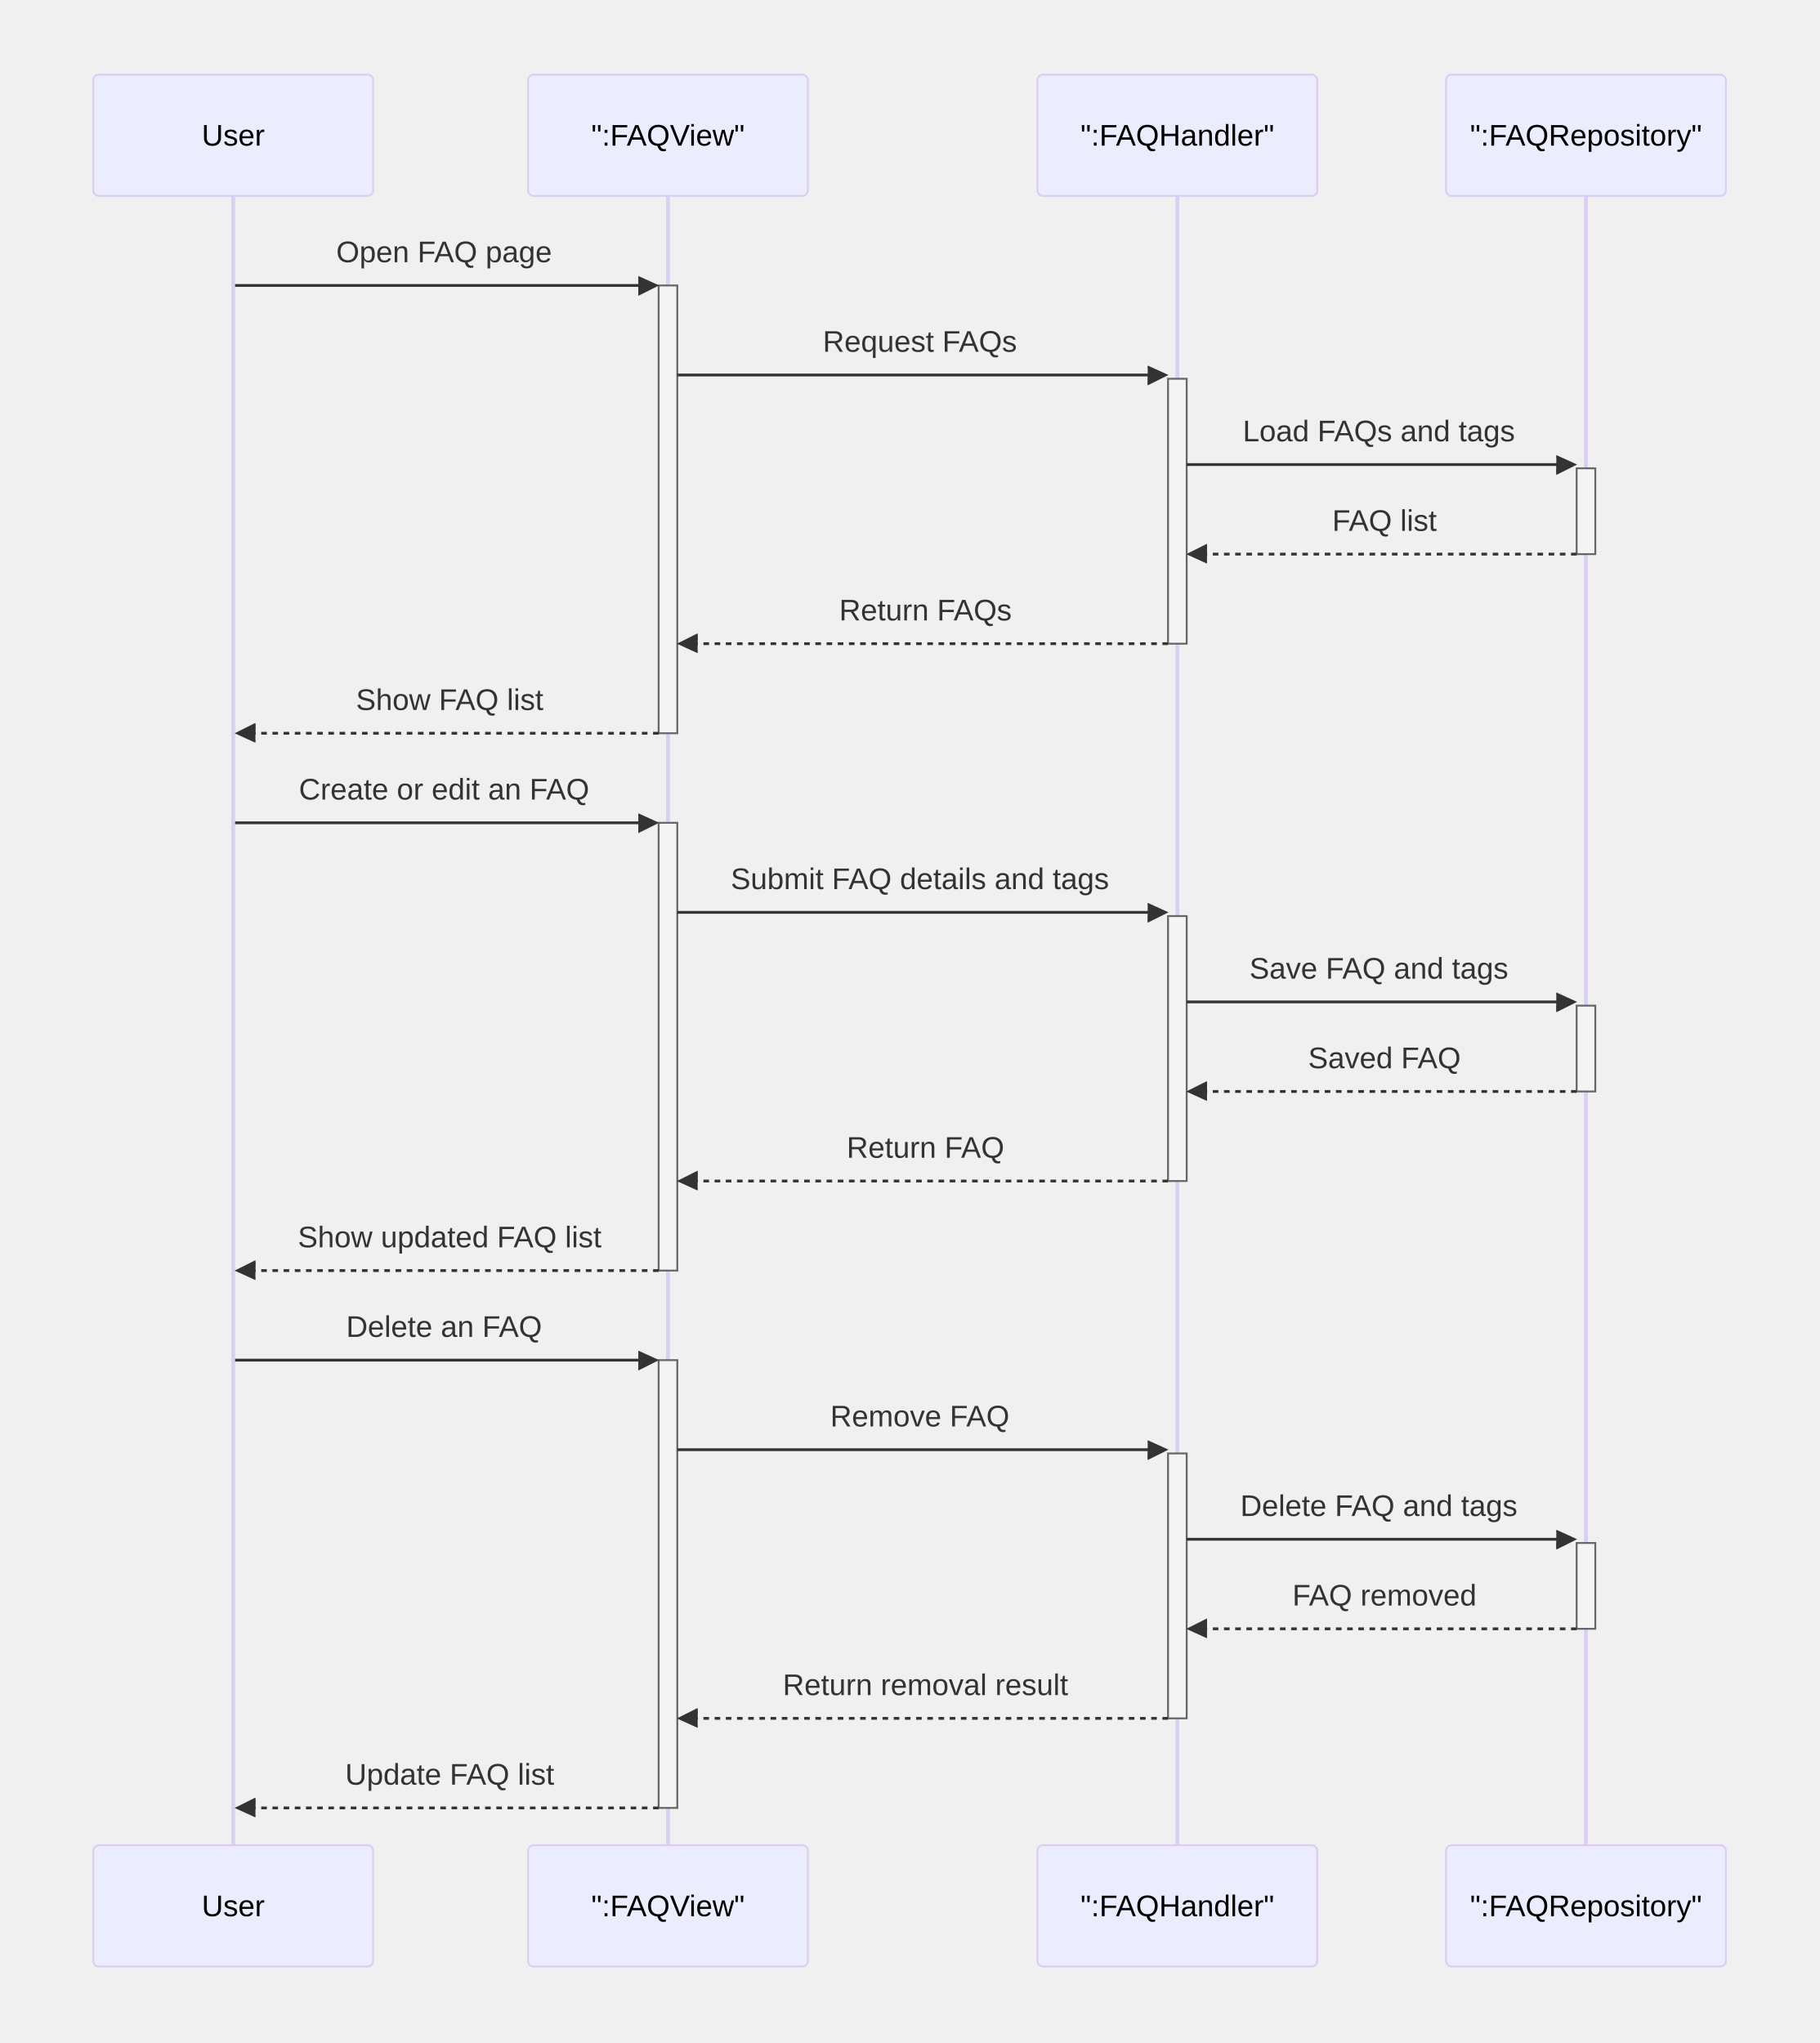
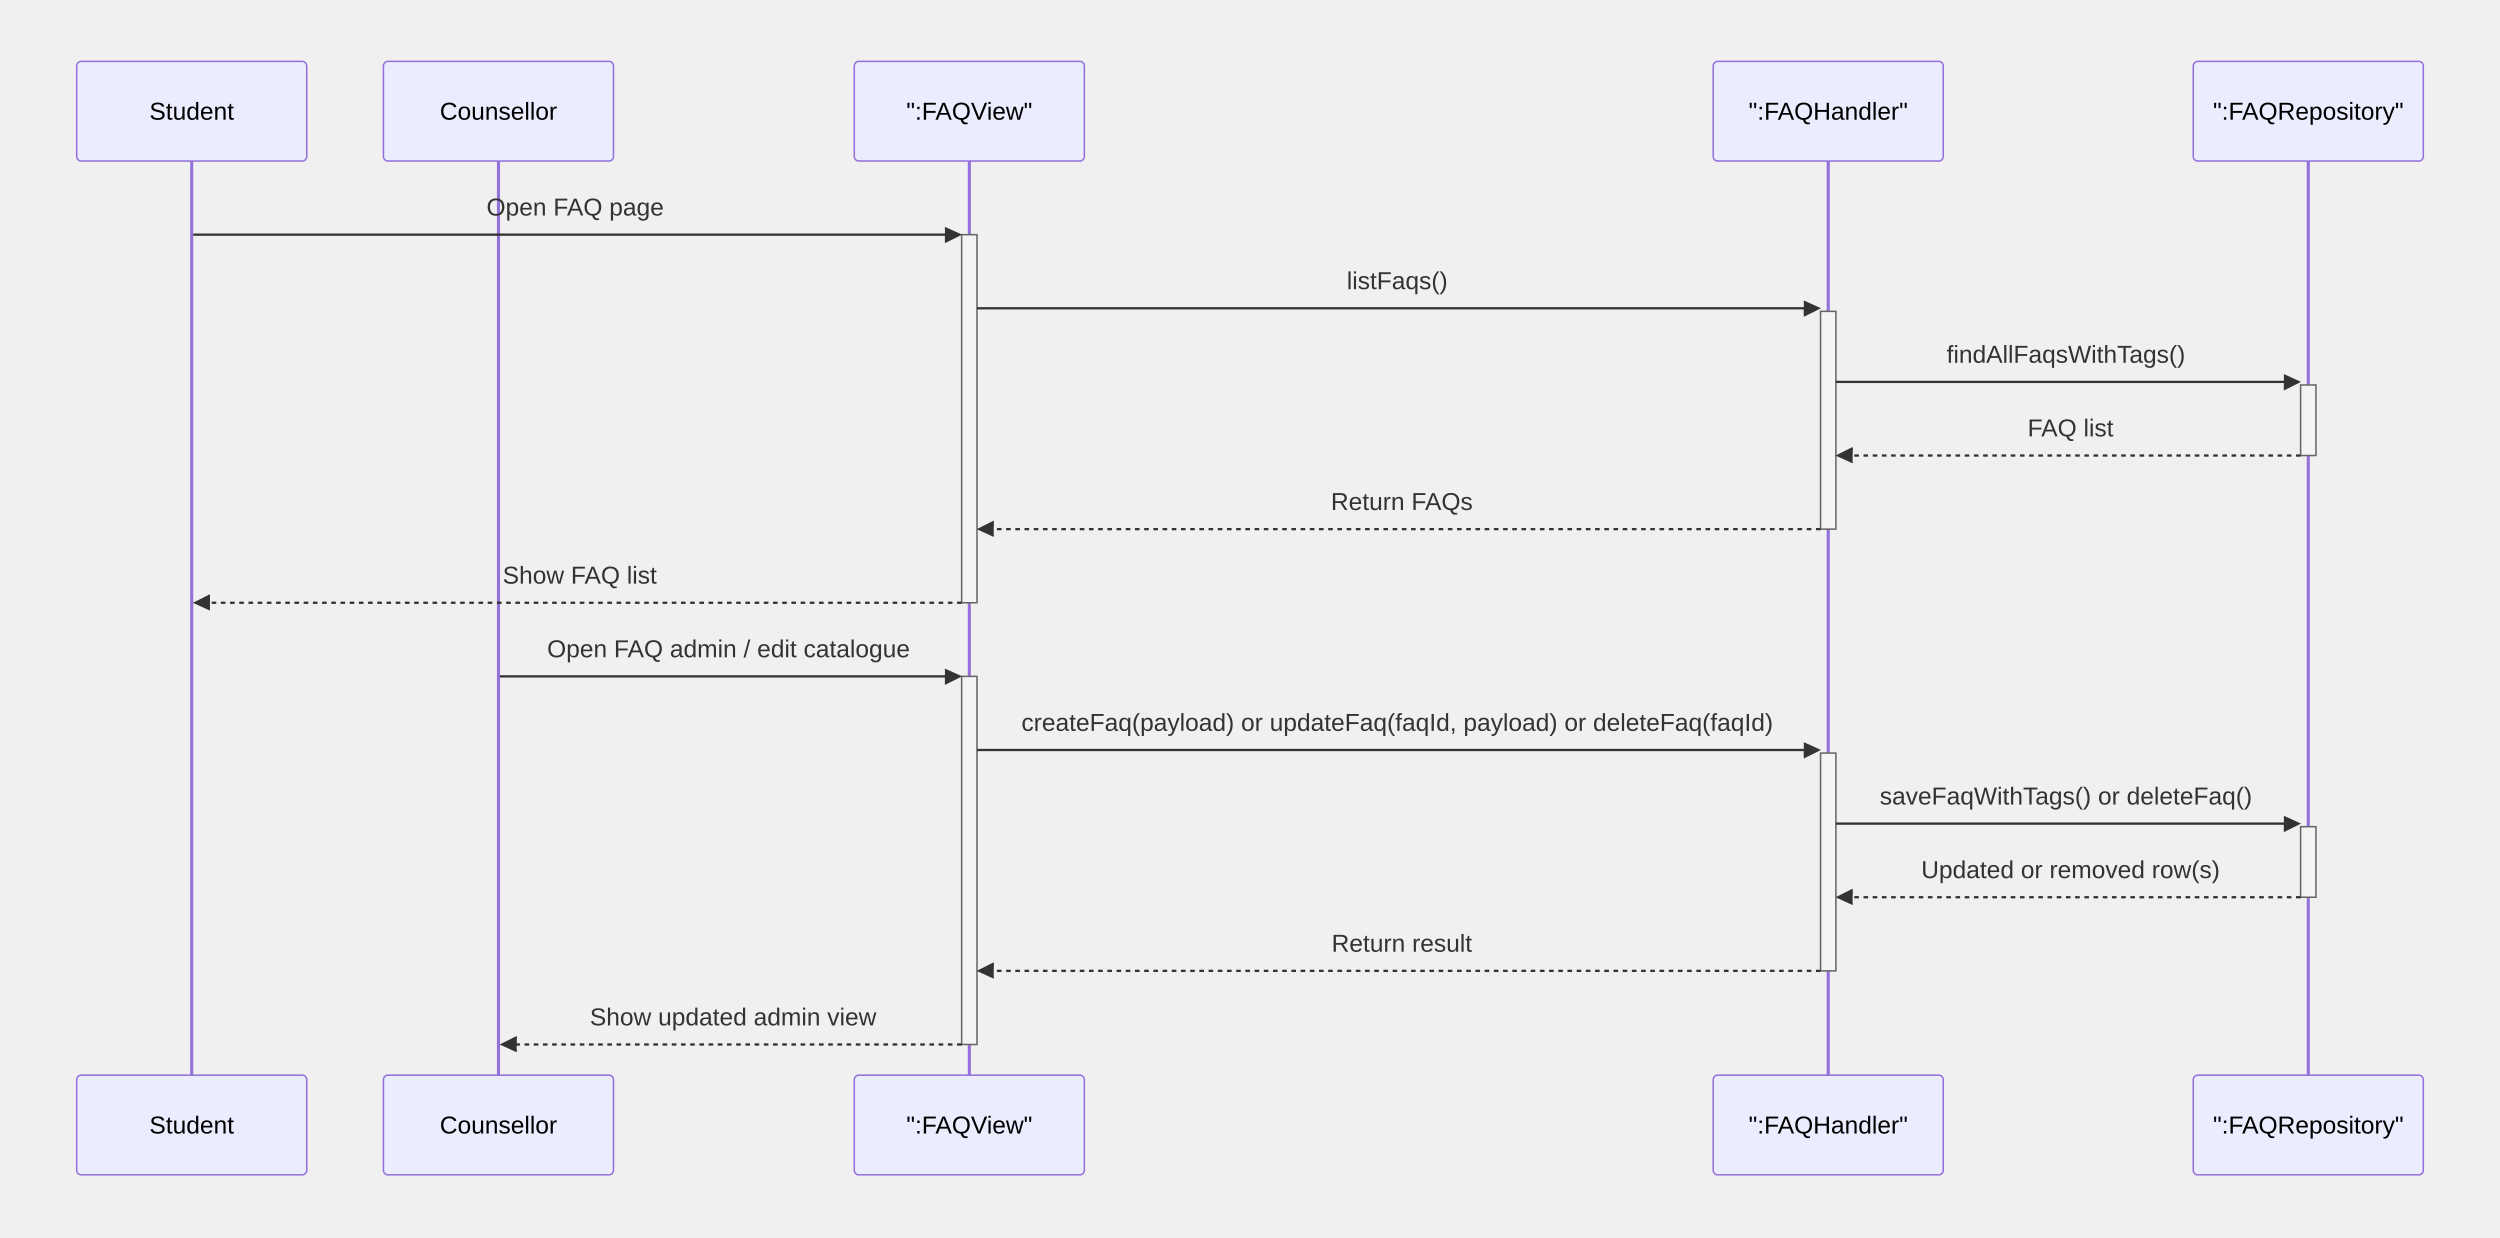
- <svg xmlns="http://www.w3.org/2000/svg" id="diagram" width="100%" style="max-width: 975px;" viewBox="-50 -40 975 1095" aria-roledescription="sequence" height="1095" preserveAspectRatio="xMinYMin">
+ <svg xmlns="http://www.w3.org/2000/svg" id="diagram" width="100%" style="max-width: 1630px;" viewBox="-50 -40 1630 807" role="graphics-document document" aria-roledescription="sequence" height="807" preserveAspectRatio="xMinYMin">
  <g>
-     <rect x="725" y="949" fill="#eaeaea" stroke="#666" width="150" height="65" name="faqRepository" rx="3" ry="3" class="actor actor-bottom" />
-     <text x="800" y="981.5" dominant-baseline="central" alignment-baseline="central" class="actor actor-box" style="text-anchor: middle; font-size: 16px; font-weight: 400;">
-       <tspan x="800" dy="0">":FAQRepository"</tspan>
+     <rect x="1380" y="661" fill="#eaeaea" stroke="#666" width="150" height="65" name="faqRepository" rx="3" ry="3" class="actor actor-bottom" />
+     <text x="1455" y="693.5" dominant-baseline="central" alignment-baseline="central" class="actor actor-box" style="text-anchor: middle; font-size: 16px; font-weight: 400;">
+       <tspan x="1455" dy="0">":FAQRepository"</tspan>
    </text>
  </g>
  <g>
-     <rect x="506" y="949" fill="#eaeaea" stroke="#666" width="150" height="65" name="faqHandler" rx="3" ry="3" class="actor actor-bottom" />
-     <text x="581" y="981.5" dominant-baseline="central" alignment-baseline="central" class="actor actor-box" style="text-anchor: middle; font-size: 16px; font-weight: 400;">
-       <tspan x="581" dy="0">":FAQHandler"</tspan>
+     <rect x="1067" y="661" fill="#eaeaea" stroke="#666" width="150" height="65" name="faqHandler" rx="3" ry="3" class="actor actor-bottom" />
+     <text x="1142" y="693.5" dominant-baseline="central" alignment-baseline="central" class="actor actor-box" style="text-anchor: middle; font-size: 16px; font-weight: 400;">
+       <tspan x="1142" dy="0">":FAQHandler"</tspan>
    </text>
  </g>
  <g>
-     <rect x="233" y="949" fill="#eaeaea" stroke="#666" width="150" height="65" name="faqView" rx="3" ry="3" class="actor actor-bottom" />
-     <text x="308" y="981.5" dominant-baseline="central" alignment-baseline="central" class="actor actor-box" style="text-anchor: middle; font-size: 16px; font-weight: 400;">
-       <tspan x="308" dy="0">":FAQView"</tspan>
+     <rect x="507" y="661" fill="#eaeaea" stroke="#666" width="150" height="65" name="faqView" rx="3" ry="3" class="actor actor-bottom" />
+     <text x="582" y="693.5" dominant-baseline="central" alignment-baseline="central" class="actor actor-box" style="text-anchor: middle; font-size: 16px; font-weight: 400;">
+       <tspan x="582" dy="0">":FAQView"</tspan>
    </text>
  </g>
  <g>
-     <rect x="0" y="949" fill="#eaeaea" stroke="#666" width="150" height="65" name="User" rx="3" ry="3" class="actor actor-bottom" />
-     <text x="75" y="981.5" dominant-baseline="central" alignment-baseline="central" class="actor actor-box" style="text-anchor: middle; font-size: 16px; font-weight: 400;">
-       <tspan x="75" dy="0">User</tspan>
+     <rect x="200" y="661" fill="#eaeaea" stroke="#666" width="150" height="65" name="Counsellor" rx="3" ry="3" class="actor actor-bottom" />
+     <text x="275" y="693.5" dominant-baseline="central" alignment-baseline="central" class="actor actor-box" style="text-anchor: middle; font-size: 16px; font-weight: 400;">
+       <tspan x="275" dy="0">Counsellor</tspan>
    </text>
  </g>
  <g>
-     <line id="actor3" x1="800" y1="65" x2="800" y2="949" class="actor-line 200" stroke-width="0.5px" stroke="#999" name="faqRepository" />
-     <g id="root-3">
-       <rect x="725" y="0" fill="#eaeaea" stroke="#666" width="150" height="65" name="faqRepository" rx="3" ry="3" class="actor actor-top" />
-       <text x="800" y="32.5" dominant-baseline="central" alignment-baseline="central" class="actor actor-box" style="text-anchor: middle; font-size: 16px; font-weight: 400;">
-         <tspan x="800" dy="0">":FAQRepository"</tspan>
+     <rect x="0" y="661" fill="#eaeaea" stroke="#666" width="150" height="65" name="Student" rx="3" ry="3" class="actor actor-bottom" />
+     <text x="75" y="693.5" dominant-baseline="central" alignment-baseline="central" class="actor actor-box" style="text-anchor: middle; font-size: 16px; font-weight: 400;">
+       <tspan x="75" dy="0">Student</tspan>
+     </text>
+   </g>
+   <g>
+     <line id="actor4" x1="1455" y1="65" x2="1455" y2="661" class="actor-line 200" stroke-width="0.5px" stroke="#999" name="faqRepository" data-et="life-line" data-id="faqRepository" />
+     <g id="root-4" data-et="participant" data-type="participant" data-id="faqRepository">
+       <rect x="1380" y="0" fill="#eaeaea" stroke="#666" width="150" height="65" name="faqRepository" rx="3" ry="3" class="actor actor-top" />
+       <text x="1455" y="32.5" dominant-baseline="central" alignment-baseline="central" class="actor actor-box" style="text-anchor: middle; font-size: 16px; font-weight: 400;">
+         <tspan x="1455" dy="0">":FAQRepository"</tspan>
      </text>
    </g>
  </g>
  <g>
-     <line id="actor2" x1="581" y1="65" x2="581" y2="949" class="actor-line 200" stroke-width="0.5px" stroke="#999" name="faqHandler" />
-     <g id="root-2">
-       <rect x="506" y="0" fill="#eaeaea" stroke="#666" width="150" height="65" name="faqHandler" rx="3" ry="3" class="actor actor-top" />
-       <text x="581" y="32.5" dominant-baseline="central" alignment-baseline="central" class="actor actor-box" style="text-anchor: middle; font-size: 16px; font-weight: 400;">
-         <tspan x="581" dy="0">":FAQHandler"</tspan>
+     <line id="actor3" x1="1142" y1="65" x2="1142" y2="661" class="actor-line 200" stroke-width="0.5px" stroke="#999" name="faqHandler" data-et="life-line" data-id="faqHandler" />
+     <g id="root-3" data-et="participant" data-type="participant" data-id="faqHandler">
+       <rect x="1067" y="0" fill="#eaeaea" stroke="#666" width="150" height="65" name="faqHandler" rx="3" ry="3" class="actor actor-top" />
+       <text x="1142" y="32.5" dominant-baseline="central" alignment-baseline="central" class="actor actor-box" style="text-anchor: middle; font-size: 16px; font-weight: 400;">
+         <tspan x="1142" dy="0">":FAQHandler"</tspan>
      </text>
    </g>
  </g>
  <g>
-     <line id="actor1" x1="308" y1="65" x2="308" y2="949" class="actor-line 200" stroke-width="0.5px" stroke="#999" name="faqView" />
-     <g id="root-1">
-       <rect x="233" y="0" fill="#eaeaea" stroke="#666" width="150" height="65" name="faqView" rx="3" ry="3" class="actor actor-top" />
-       <text x="308" y="32.5" dominant-baseline="central" alignment-baseline="central" class="actor actor-box" style="text-anchor: middle; font-size: 16px; font-weight: 400;">
-         <tspan x="308" dy="0">":FAQView"</tspan>
+     <line id="actor2" x1="582" y1="65" x2="582" y2="661" class="actor-line 200" stroke-width="0.5px" stroke="#999" name="faqView" data-et="life-line" data-id="faqView" />
+     <g id="root-2" data-et="participant" data-type="participant" data-id="faqView">
+       <rect x="507" y="0" fill="#eaeaea" stroke="#666" width="150" height="65" name="faqView" rx="3" ry="3" class="actor actor-top" />
+       <text x="582" y="32.5" dominant-baseline="central" alignment-baseline="central" class="actor actor-box" style="text-anchor: middle; font-size: 16px; font-weight: 400;">
+         <tspan x="582" dy="0">":FAQView"</tspan>
      </text>
    </g>
  </g>
  <g>
-     <line id="actor0" x1="75" y1="65" x2="75" y2="949" class="actor-line 200" stroke-width="0.5px" stroke="#999" name="User" />
-     <g id="root-0">
-       <rect x="0" y="0" fill="#eaeaea" stroke="#666" width="150" height="65" name="User" rx="3" ry="3" class="actor actor-top" />
-       <text x="75" y="32.5" dominant-baseline="central" alignment-baseline="central" class="actor actor-box" style="text-anchor: middle; font-size: 16px; font-weight: 400;">
-         <tspan x="75" dy="0">User</tspan>
+     <line id="actor1" x1="275" y1="65" x2="275" y2="661" class="actor-line 200" stroke-width="0.5px" stroke="#999" name="Counsellor" data-et="life-line" data-id="Counsellor" />
+     <g id="root-1" data-et="participant" data-type="participant" data-id="Counsellor">
+       <rect x="200" y="0" fill="#eaeaea" stroke="#666" width="150" height="65" name="Counsellor" rx="3" ry="3" class="actor actor-top" />
+       <text x="275" y="32.5" dominant-baseline="central" alignment-baseline="central" class="actor actor-box" style="text-anchor: middle; font-size: 16px; font-weight: 400;">
+         <tspan x="275" dy="0">Counsellor</tspan>
      </text>
    </g>
  </g>
-   <style>#diagram{font-family:"trebuchet ms",verdana,arial,sans-serif;font-size:16px;fill:#333;}@keyframes edge-animation-frame{from{stroke-dashoffset:0;}}@keyframes dash{to{stroke-dashoffset:0;}}#diagram .edge-animation-slow{stroke-dasharray:9,5!important;stroke-dashoffset:900;animation:dash 50s linear infinite;stroke-linecap:round;}#diagram .edge-animation-fast{stroke-dasharray:9,5!important;stroke-dashoffset:900;animation:dash 20s linear infinite;stroke-linecap:round;}#diagram .error-icon{fill:#552222;}#diagram .error-text{fill:#552222;stroke:#552222;}#diagram .edge-thickness-normal{stroke-width:1px;}#diagram .edge-thickness-thick{stroke-width:3.5px;}#diagram .edge-pattern-solid{stroke-dasharray:0;}#diagram .edge-thickness-invisible{stroke-width:0;fill:none;}#diagram .edge-pattern-dashed{stroke-dasharray:3;}#diagram .edge-pattern-dotted{stroke-dasharray:2;}#diagram .marker{fill:#333333;stroke:#333333;}#diagram .marker.cross{stroke:#333333;}#diagram svg{font-family:"trebuchet ms",verdana,arial,sans-serif;font-size:16px;}#diagram p{margin:0;}#diagram .actor{stroke:hsl(259.626, 59.777%, 87.902%);fill:#ECECFF;}#diagram text.actor&gt;tspan{fill:black;stroke:none;}#diagram .actor-line{stroke:hsl(259.626, 59.777%, 87.902%);}#diagram .innerArc{stroke-width:1.5;stroke-dasharray:none;}#diagram .messageLine0{stroke-width:1.5;stroke-dasharray:none;stroke:#333;}#diagram .messageLine1{stroke-width:1.5;stroke-dasharray:2,2;stroke:#333;}#diagram #arrowhead path{fill:#333;stroke:#333;}#diagram .sequenceNumber{fill:white;}#diagram #sequencenumber{fill:#333;}#diagram #crosshead path{fill:#333;stroke:#333;}#diagram .messageText{fill:#333;stroke:none;}#diagram .labelBox{stroke:hsl(259.626, 59.777%, 87.902%);fill:#ECECFF;}#diagram .labelText,#diagram .labelText&gt;tspan{fill:black;stroke:none;}#diagram .loopText,#diagram .loopText&gt;tspan{fill:black;stroke:none;}#diagram .loopLine{stroke-width:2px;stroke-dasharray:2,2;stroke:hsl(259.626, 59.777%, 87.902%);fill:hsl(259.626, 59.777%, 87.902%);}#diagram .note{stroke:#aaaa33;fill:#fff5ad;}#diagram .noteText,#diagram .noteText&gt;tspan{fill:black;stroke:none;}#diagram .activation0{fill:#f4f4f4;stroke:#666;}#diagram .activation1{fill:#f4f4f4;stroke:#666;}#diagram .activation2{fill:#f4f4f4;stroke:#666;}#diagram .actorPopupMenu{position:absolute;}#diagram .actorPopupMenuPanel{position:absolute;fill:#ECECFF;box-shadow:0px 8px 16px 0px rgba(0,0,0,0.2);filter:drop-shadow(3px 5px 2px rgb(0 0 0 / 0.4));}#diagram .actor-man line{stroke:hsl(259.626, 59.777%, 87.902%);fill:#ECECFF;}#diagram .actor-man circle,#diagram line{stroke:hsl(259.626, 59.777%, 87.902%);fill:#ECECFF;stroke-width:2px;}#diagram :root{--mermaid-font-family:"trebuchet ms",verdana,arial,sans-serif;}</style>
+   <g>
+     <line id="actor0" x1="75" y1="65" x2="75" y2="661" class="actor-line 200" stroke-width="0.5px" stroke="#999" name="Student" data-et="life-line" data-id="Student" />
+     <g id="root-0" data-et="participant" data-type="participant" data-id="Student">
+       <rect x="0" y="0" fill="#eaeaea" stroke="#666" width="150" height="65" name="Student" rx="3" ry="3" class="actor actor-top" />
+       <text x="75" y="32.5" dominant-baseline="central" alignment-baseline="central" class="actor actor-box" style="text-anchor: middle; font-size: 16px; font-weight: 400;">
+         <tspan x="75" dy="0">Student</tspan>
+       </text>
+     </g>
+   </g>
+   <style>#diagram{font-family:"trebuchet ms",verdana,arial,sans-serif;font-size:16px;fill:#333;}@keyframes edge-animation-frame{from{stroke-dashoffset:0;}}@keyframes dash{to{stroke-dashoffset:0;}}#diagram .edge-animation-slow{stroke-dasharray:9,5!important;stroke-dashoffset:900;animation:dash 50s linear infinite;stroke-linecap:round;}#diagram .edge-animation-fast{stroke-dasharray:9,5!important;stroke-dashoffset:900;animation:dash 20s linear infinite;stroke-linecap:round;}#diagram .error-icon{fill:#552222;}#diagram .error-text{fill:#552222;stroke:#552222;}#diagram .edge-thickness-normal{stroke-width:1px;}#diagram .edge-thickness-thick{stroke-width:3.5px;}#diagram .edge-pattern-solid{stroke-dasharray:0;}#diagram .edge-thickness-invisible{stroke-width:0;fill:none;}#diagram .edge-pattern-dashed{stroke-dasharray:3;}#diagram .edge-pattern-dotted{stroke-dasharray:2;}#diagram .marker{fill:#333333;stroke:#333333;}#diagram .marker.cross{stroke:#333333;}#diagram svg{font-family:"trebuchet ms",verdana,arial,sans-serif;font-size:16px;}#diagram p{margin:0;}#diagram .actor{stroke:#9370DB;fill:#ECECFF;stroke-width:1;}#diagram rect.actor.outer-path[data-look="neo"]{filter:drop-shadow(1px 2px 2px rgba(185, 185, 185, 1));}#diagram rect.note[data-look="neo"]{stroke:#aaaa33;fill:#fff5ad;filter:drop-shadow(1px 2px 2px rgba(185, 185, 185, 1));}#diagram text.actor&gt;tspan{fill:black;stroke:none;}#diagram .actor-line{stroke:#9370DB;}#diagram .innerArc{stroke-width:1.5;stroke-dasharray:none;}#diagram .messageLine0{stroke-width:1.5;stroke-dasharray:none;stroke:#333;}#diagram .messageLine1{stroke-width:1.5;stroke-dasharray:2,2;stroke:#333;}#diagram [id$="-arrowhead"] path{fill:#333;stroke:#333;}#diagram .sequenceNumber{fill:white;}#diagram [id$="-sequencenumber"]{fill:#333;}#diagram [id$="-crosshead"] path{fill:#333;stroke:#333;}#diagram .messageText{fill:#333;stroke:none;}#diagram .labelBox{stroke:#9370DB;fill:#ECECFF;filter:none;}#diagram .labelText,#diagram .labelText&gt;tspan{fill:black;stroke:none;}#diagram .loopText,#diagram .loopText&gt;tspan{fill:black;stroke:none;}#diagram .loopLine{stroke-width:2px;stroke-dasharray:2,2;stroke:#9370DB;fill:#9370DB;}#diagram .note{stroke:#aaaa33;fill:#fff5ad;}#diagram .noteText,#diagram .noteText&gt;tspan{fill:black;stroke:none;font-weight:normal;}#diagram .activation0{fill:#f4f4f4;stroke:#666;}#diagram .activation1{fill:#f4f4f4;stroke:#666;}#diagram .activation2{fill:#f4f4f4;stroke:#666;}#diagram .actorPopupMenu{position:absolute;}#diagram .actorPopupMenuPanel{position:absolute;fill:#ECECFF;box-shadow:0px 8px 16px 0px rgba(0,0,0,0.2);filter:drop-shadow(3px 5px 2px rgb(0 0 0 / 0.4));}#diagram .actor-man circle,#diagram line{fill:#ECECFF;stroke-width:2px;}#diagram g rect.rect{filter:drop-shadow(1px 2px 2px rgba(185, 185, 185, 1));stroke:#9370DB;}#diagram .node .neo-node{stroke:#9370DB;}#diagram [data-look="neo"].node rect,#diagram [data-look="neo"].cluster rect,#diagram [data-look="neo"].node polygon{stroke:#9370DB;filter:drop-shadow(1px 2px 2px rgba(185, 185, 185, 1));}#diagram [data-look="neo"].node path{stroke:#9370DB;stroke-width:1px;}#diagram [data-look="neo"].node .outer-path{filter:drop-shadow(1px 2px 2px rgba(185, 185, 185, 1));}#diagram [data-look="neo"].node .neo-line path{stroke:#9370DB;filter:none;}#diagram [data-look="neo"].node circle{stroke:#9370DB;filter:drop-shadow(1px 2px 2px rgba(185, 185, 185, 1));}#diagram [data-look="neo"].node circle .state-start{fill:#000000;}#diagram [data-look="neo"].icon-shape .icon{fill:#9370DB;filter:drop-shadow(1px 2px 2px rgba(185, 185, 185, 1));}#diagram [data-look="neo"].icon-shape .icon-neo path{stroke:#9370DB;filter:drop-shadow(1px 2px 2px rgba(185, 185, 185, 1));}#diagram :root{--mermaid-font-family:"trebuchet ms",verdana,arial,sans-serif;}</style>
  <g />
  <defs>
-     <symbol id="computer" width="24" height="24">
+     <symbol id="diagram-computer" width="24" height="24">
      <path transform="scale(.5)" d="M2 2v13h20v-13h-20zm18 11h-16v-9h16v9zm-10.228 6l.466-1h3.524l.467 1h-4.457zm14.228 3h-24l2-6h2.104l-1.33 4h18.45l-1.297-4h2.073l2 6zm-5-10h-14v-7h14v7z" />
    </symbol>
  </defs>
  <defs>
-     <symbol id="database" fill-rule="evenodd" clip-rule="evenodd">
+     <symbol id="diagram-database" fill-rule="evenodd" clip-rule="evenodd">
      <path transform="scale(.5)" d="M12.258.001l.256.004.255.005.253.008.251.01.249.012.247.015.246.016.242.019.241.02.239.023.236.024.233.027.231.028.229.031.225.032.223.034.22.036.217.038.214.04.211.041.208.043.205.045.201.046.198.048.194.05.191.051.187.053.183.054.18.056.175.057.172.059.168.06.163.061.16.063.155.064.15.066.074.033.073.033.071.034.07.034.069.035.068.035.067.035.066.035.064.036.064.036.062.036.06.036.06.037.058.037.058.037.055.038.055.038.053.038.052.038.051.039.05.039.048.039.047.039.045.04.044.04.043.04.041.04.04.041.039.041.037.041.036.041.034.041.033.042.032.042.03.042.029.042.027.042.026.043.024.043.023.043.021.043.02.043.018.044.017.043.015.044.013.044.012.044.011.045.009.044.007.045.006.045.004.045.002.045.001.045v17l-.001.045-.002.045-.004.045-.006.045-.007.045-.009.044-.011.045-.012.044-.013.044-.015.044-.017.043-.018.044-.02.043-.021.043-.023.043-.024.043-.026.043-.027.042-.029.042-.03.042-.032.042-.033.042-.034.041-.036.041-.037.041-.039.041-.04.041-.041.04-.043.04-.044.04-.045.04-.047.039-.048.039-.05.039-.051.039-.052.038-.053.038-.055.038-.055.038-.058.037-.058.037-.06.037-.06.036-.062.036-.064.036-.064.036-.066.035-.067.035-.068.035-.069.035-.07.034-.071.034-.073.033-.074.033-.15.066-.155.064-.16.063-.163.061-.168.06-.172.059-.175.057-.18.056-.183.054-.187.053-.191.051-.194.05-.198.048-.201.046-.205.045-.208.043-.211.041-.214.04-.217.038-.22.036-.223.034-.225.032-.229.031-.231.028-.233.027-.236.024-.239.023-.241.02-.242.019-.246.016-.247.015-.249.012-.251.01-.253.008-.255.005-.256.004-.258.001-.258-.001-.256-.004-.255-.005-.253-.008-.251-.01-.249-.012-.247-.015-.245-.016-.243-.019-.241-.02-.238-.023-.236-.024-.234-.027-.231-.028-.228-.031-.226-.032-.223-.034-.22-.036-.217-.038-.214-.04-.211-.041-.208-.043-.204-.045-.201-.046-.198-.048-.195-.05-.19-.051-.187-.053-.184-.054-.179-.056-.176-.057-.172-.059-.167-.06-.164-.061-.159-.063-.155-.064-.151-.066-.074-.033-.072-.033-.072-.034-.07-.034-.069-.035-.068-.035-.067-.035-.066-.035-.064-.036-.063-.036-.062-.036-.061-.036-.06-.037-.058-.037-.057-.037-.056-.038-.055-.038-.053-.038-.052-.038-.051-.039-.049-.039-.049-.039-.046-.039-.046-.04-.044-.04-.043-.04-.041-.04-.04-.041-.039-.041-.037-.041-.036-.041-.034-.041-.033-.042-.032-.042-.03-.042-.029-.042-.027-.042-.026-.043-.024-.043-.023-.043-.021-.043-.02-.043-.018-.044-.017-.043-.015-.044-.013-.044-.012-.044-.011-.045-.009-.044-.007-.045-.006-.045-.004-.045-.002-.045-.001-.045v-17l.001-.045.002-.045.004-.045.006-.045.007-.045.009-.044.011-.045.012-.044.013-.044.015-.044.017-.043.018-.044.02-.043.021-.043.023-.043.024-.043.026-.043.027-.042.029-.042.03-.042.032-.042.033-.042.034-.041.036-.041.037-.041.039-.041.04-.041.041-.04.043-.04.044-.04.046-.04.046-.039.049-.039.049-.039.051-.039.052-.038.053-.038.055-.038.056-.038.057-.037.058-.037.06-.037.061-.036.062-.036.063-.036.064-.036.066-.035.067-.035.068-.035.069-.035.07-.034.072-.034.072-.033.074-.033.151-.066.155-.064.159-.063.164-.061.167-.06.172-.059.176-.057.179-.056.184-.054.187-.053.19-.051.195-.05.198-.048.201-.046.204-.045.208-.043.211-.041.214-.04.217-.038.22-.036.223-.034.226-.032.228-.031.231-.028.234-.027.236-.024.238-.023.241-.02.243-.019.245-.016.247-.015.249-.012.251-.01.253-.008.255-.005.256-.004.258-.001.258.001zm-9.258 20.499v.01l.001.021.003.021.004.022.005.021.006.022.007.022.009.023.01.022.011.023.012.023.013.023.015.023.016.024.017.023.018.024.019.024.021.024.022.025.023.024.024.025.052.049.056.05.061.051.066.051.07.051.075.051.079.052.084.052.088.052.092.052.097.052.102.051.105.052.11.052.114.051.119.051.123.051.127.05.131.05.135.05.139.048.144.049.147.047.152.047.155.047.16.045.163.045.167.043.171.043.176.041.178.041.183.039.187.039.19.037.194.035.197.035.202.033.204.031.209.03.212.029.216.027.219.025.222.024.226.021.23.02.233.018.236.016.24.015.243.012.246.01.249.008.253.005.256.004.259.001.26-.001.257-.004.254-.005.25-.008.247-.011.244-.012.241-.014.237-.016.233-.018.231-.021.226-.021.224-.024.22-.026.216-.027.212-.028.21-.031.205-.031.202-.034.198-.034.194-.036.191-.037.187-.039.183-.04.179-.04.175-.042.172-.043.168-.044.163-.045.16-.046.155-.046.152-.047.148-.048.143-.049.139-.049.136-.05.131-.05.126-.05.123-.051.118-.052.114-.051.11-.052.106-.052.101-.052.096-.052.092-.052.088-.053.083-.051.079-.052.074-.052.07-.051.065-.051.06-.051.056-.05.051-.05.023-.024.023-.025.021-.024.02-.024.019-.024.018-.024.017-.024.015-.023.014-.024.013-.023.012-.023.01-.023.01-.022.008-.022.006-.022.006-.022.004-.022.004-.021.001-.021.001-.021v-4.127l-.077.055-.08.053-.083.054-.085.053-.087.052-.09.052-.093.051-.095.05-.097.05-.1.049-.102.049-.105.048-.106.047-.109.047-.111.046-.114.045-.115.045-.118.044-.12.043-.122.042-.124.042-.126.041-.128.04-.13.04-.132.038-.134.038-.135.037-.138.037-.139.035-.142.035-.143.034-.144.033-.147.032-.148.031-.15.03-.151.03-.153.029-.154.027-.156.027-.158.026-.159.025-.161.024-.162.023-.163.022-.165.021-.166.02-.167.019-.169.018-.169.017-.171.016-.173.015-.173.014-.175.013-.175.012-.177.011-.178.01-.179.008-.179.008-.181.006-.182.005-.182.004-.184.003-.184.002h-.37l-.184-.002-.184-.003-.182-.004-.182-.005-.181-.006-.179-.008-.179-.008-.178-.01-.176-.011-.176-.012-.175-.013-.173-.014-.172-.015-.171-.016-.17-.017-.169-.018-.167-.019-.166-.02-.165-.021-.163-.022-.162-.023-.161-.024-.159-.025-.157-.026-.156-.027-.155-.027-.153-.029-.151-.03-.15-.03-.148-.031-.146-.032-.145-.033-.143-.034-.141-.035-.14-.035-.137-.037-.136-.037-.134-.038-.132-.038-.13-.04-.128-.04-.126-.041-.124-.042-.122-.042-.12-.044-.117-.043-.116-.045-.113-.045-.112-.046-.109-.047-.106-.047-.105-.048-.102-.049-.1-.049-.097-.05-.095-.05-.093-.052-.09-.051-.087-.052-.085-.053-.083-.054-.08-.054-.077-.054v4.127zm0-5.654v.011l.001.021.003.021.004.021.005.022.006.022.007.022.009.022.01.022.011.023.012.023.013.023.015.024.016.023.017.024.018.024.019.024.021.024.022.024.023.025.024.024.052.05.056.05.061.05.066.051.07.051.075.052.079.051.084.052.088.052.092.052.097.052.102.052.105.052.11.051.114.051.119.052.123.05.127.051.131.05.135.049.139.049.144.048.147.048.152.047.155.046.16.045.163.045.167.044.171.042.176.042.178.04.183.04.187.038.19.037.194.036.197.034.202.033.204.032.209.03.212.028.216.027.219.025.222.024.226.022.23.02.233.018.236.016.24.014.243.012.246.01.249.008.253.006.256.003.259.001.26-.001.257-.003.254-.006.25-.008.247-.01.244-.012.241-.015.237-.016.233-.018.231-.02.226-.022.224-.024.22-.025.216-.027.212-.029.21-.03.205-.032.202-.033.198-.035.194-.036.191-.037.187-.039.183-.039.179-.041.175-.042.172-.043.168-.044.163-.045.16-.045.155-.047.152-.047.148-.048.143-.048.139-.05.136-.049.131-.05.126-.051.123-.051.118-.051.114-.052.11-.052.106-.052.101-.052.096-.052.092-.052.088-.052.083-.052.079-.052.074-.051.07-.052.065-.051.06-.05.056-.051.051-.049.023-.025.023-.024.021-.025.02-.024.019-.024.018-.024.017-.024.015-.023.014-.023.013-.024.012-.022.01-.023.01-.023.008-.022.006-.022.006-.022.004-.021.004-.022.001-.021.001-.021v-4.139l-.077.054-.08.054-.083.054-.085.052-.087.053-.09.051-.093.051-.095.051-.097.05-.1.049-.102.049-.105.048-.106.047-.109.047-.111.046-.114.045-.115.044-.118.044-.12.044-.122.042-.124.042-.126.041-.128.04-.13.039-.132.039-.134.038-.135.037-.138.036-.139.036-.142.035-.143.033-.144.033-.147.033-.148.031-.15.03-.151.03-.153.028-.154.028-.156.027-.158.026-.159.025-.161.024-.162.023-.163.022-.165.021-.166.02-.167.019-.169.018-.169.017-.171.016-.173.015-.173.014-.175.013-.175.012-.177.011-.178.009-.179.009-.179.007-.181.007-.182.005-.182.004-.184.003-.184.002h-.37l-.184-.002-.184-.003-.182-.004-.182-.005-.181-.007-.179-.007-.179-.009-.178-.009-.176-.011-.176-.012-.175-.013-.173-.014-.172-.015-.171-.016-.17-.017-.169-.018-.167-.019-.166-.02-.165-.021-.163-.022-.162-.023-.161-.024-.159-.025-.157-.026-.156-.027-.155-.028-.153-.028-.151-.03-.15-.03-.148-.031-.146-.033-.145-.033-.143-.033-.141-.035-.14-.036-.137-.036-.136-.037-.134-.038-.132-.039-.13-.039-.128-.04-.126-.041-.124-.042-.122-.043-.12-.043-.117-.044-.116-.044-.113-.046-.112-.046-.109-.046-.106-.047-.105-.048-.102-.049-.1-.049-.097-.05-.095-.051-.093-.051-.09-.051-.087-.053-.085-.052-.083-.054-.08-.054-.077-.054v4.139zm0-5.666v.011l.001.02.003.022.004.021.005.022.006.021.007.022.009.023.01.022.011.023.012.023.013.023.015.023.016.024.017.024.018.023.019.024.021.025.022.024.023.024.024.025.052.05.056.05.061.05.066.051.07.051.075.052.079.051.084.052.088.052.092.052.097.052.102.052.105.051.11.052.114.051.119.051.123.051.127.05.131.05.135.05.139.049.144.048.147.048.152.047.155.046.16.045.163.045.167.043.171.043.176.042.178.04.183.04.187.038.19.037.194.036.197.034.202.033.204.032.209.03.212.028.216.027.219.025.222.024.226.021.23.02.233.018.236.017.24.014.243.012.246.01.249.008.253.006.256.003.259.001.26-.001.257-.003.254-.006.25-.008.247-.01.244-.013.241-.014.237-.016.233-.018.231-.02.226-.022.224-.024.22-.025.216-.027.212-.029.21-.03.205-.032.202-.033.198-.035.194-.036.191-.037.187-.039.183-.039.179-.041.175-.042.172-.043.168-.044.163-.045.16-.045.155-.047.152-.047.148-.048.143-.049.139-.049.136-.049.131-.051.126-.05.123-.051.118-.052.114-.051.11-.052.106-.052.101-.052.096-.052.092-.052.088-.052.083-.052.079-.052.074-.052.07-.051.065-.051.06-.051.056-.05.051-.049.023-.025.023-.025.021-.024.02-.024.019-.024.018-.024.017-.024.015-.023.014-.024.013-.023.012-.023.01-.022.01-.023.008-.022.006-.022.006-.022.004-.022.004-.021.001-.021.001-.021v-4.153l-.077.054-.08.054-.083.053-.085.053-.087.053-.09.051-.093.051-.095.051-.097.05-.1.049-.102.048-.105.048-.106.048-.109.046-.111.046-.114.046-.115.044-.118.044-.12.043-.122.043-.124.042-.126.041-.128.04-.13.039-.132.039-.134.038-.135.037-.138.036-.139.036-.142.034-.143.034-.144.033-.147.032-.148.032-.15.03-.151.03-.153.028-.154.028-.156.027-.158.026-.159.024-.161.024-.162.023-.163.023-.165.021-.166.02-.167.019-.169.018-.169.017-.171.016-.173.015-.173.014-.175.013-.175.012-.177.01-.178.01-.179.009-.179.007-.181.006-.182.006-.182.004-.184.003-.184.001-.185.001-.185-.001-.184-.001-.184-.003-.182-.004-.182-.006-.181-.006-.179-.007-.179-.009-.178-.01-.176-.01-.176-.012-.175-.013-.173-.014-.172-.015-.171-.016-.17-.017-.169-.018-.167-.019-.166-.02-.165-.021-.163-.023-.162-.023-.161-.024-.159-.024-.157-.026-.156-.027-.155-.028-.153-.028-.151-.03-.15-.03-.148-.032-.146-.032-.145-.033-.143-.034-.141-.034-.14-.036-.137-.036-.136-.037-.134-.038-.132-.039-.13-.039-.128-.041-.126-.041-.124-.041-.122-.043-.12-.043-.117-.044-.116-.044-.113-.046-.112-.046-.109-.046-.106-.048-.105-.048-.102-.048-.1-.05-.097-.049-.095-.051-.093-.051-.09-.052-.087-.052-.085-.053-.083-.053-.08-.054-.077-.054v4.153zm8.74-8.179l-.257.004-.254.005-.25.008-.247.011-.244.012-.241.014-.237.016-.233.018-.231.021-.226.022-.224.023-.22.026-.216.027-.212.028-.21.031-.205.032-.202.033-.198.034-.194.036-.191.038-.187.038-.183.04-.179.041-.175.042-.172.043-.168.043-.163.045-.16.046-.155.046-.152.048-.148.048-.143.048-.139.049-.136.05-.131.05-.126.051-.123.051-.118.051-.114.052-.11.052-.106.052-.101.052-.096.052-.092.052-.088.052-.083.052-.079.052-.074.051-.07.052-.065.051-.06.05-.056.05-.051.05-.023.025-.023.024-.021.024-.02.025-.019.024-.018.024-.017.023-.015.024-.014.023-.013.023-.012.023-.01.023-.01.022-.008.022-.006.023-.006.021-.004.022-.004.021-.001.021-.001.021.001.021.001.021.004.021.004.022.006.021.006.023.008.022.01.022.01.023.012.023.013.023.014.023.015.024.017.023.018.024.019.024.02.025.021.024.023.024.023.025.051.05.056.05.06.05.065.051.07.052.074.051.079.052.083.052.088.052.092.052.096.052.101.052.106.052.11.052.114.052.118.051.123.051.126.051.131.05.136.05.139.049.143.048.148.048.152.048.155.046.16.046.163.045.168.043.172.043.175.042.179.041.183.04.187.038.191.038.194.036.198.034.202.033.205.032.21.031.212.028.216.027.22.026.224.023.226.022.231.021.233.018.237.016.241.014.244.012.247.011.25.008.254.005.257.004.26.001.26-.001.257-.004.254-.005.25-.008.247-.011.244-.012.241-.014.237-.016.233-.018.231-.021.226-.022.224-.023.22-.026.216-.027.212-.028.21-.031.205-.032.202-.033.198-.034.194-.036.191-.038.187-.038.183-.04.179-.041.175-.042.172-.043.168-.043.163-.045.16-.046.155-.046.152-.048.148-.048.143-.048.139-.049.136-.05.131-.05.126-.051.123-.051.118-.051.114-.052.11-.052.106-.052.101-.052.096-.052.092-.052.088-.052.083-.052.079-.052.074-.051.07-.052.065-.051.06-.05.056-.05.051-.05.023-.025.023-.024.021-.024.02-.025.019-.024.018-.024.017-.023.015-.024.014-.023.013-.023.012-.023.01-.023.01-.022.008-.022.006-.023.006-.021.004-.022.004-.021.001-.021.001-.021-.001-.021-.001-.021-.004-.021-.004-.022-.006-.021-.006-.023-.008-.022-.01-.022-.01-.023-.012-.023-.013-.023-.014-.023-.015-.024-.017-.023-.018-.024-.019-.024-.02-.025-.021-.024-.023-.024-.023-.025-.051-.05-.056-.05-.06-.05-.065-.051-.07-.052-.074-.051-.079-.052-.083-.052-.088-.052-.092-.052-.096-.052-.101-.052-.106-.052-.11-.052-.114-.052-.118-.051-.123-.051-.126-.051-.131-.05-.136-.05-.139-.049-.143-.048-.148-.048-.152-.048-.155-.046-.16-.046-.163-.045-.168-.043-.172-.043-.175-.042-.179-.041-.183-.04-.187-.038-.191-.038-.194-.036-.198-.034-.202-.033-.205-.032-.21-.031-.212-.028-.216-.027-.22-.026-.224-.023-.226-.022-.231-.021-.233-.018-.237-.016-.241-.014-.244-.012-.247-.011-.25-.008-.254-.005-.257-.004-.26-.001-.26.001z" />
    </symbol>
  </defs>
  <defs>
-     <symbol id="clock" width="24" height="24">
+     <symbol id="diagram-clock" width="24" height="24">
      <path transform="scale(.5)" d="M12 2c5.514 0 10 4.486 10 10s-4.486 10-10 10-10-4.486-10-10 4.486-10 10-10zm0-2c-6.627 0-12 5.373-12 12s5.373 12 12 12 12-5.373 12-12-5.373-12-12-12zm5.848 12.459c.202.038.202.333.001.372-1.907.361-6.045 1.111-6.547 1.111-.719 0-1.301-.582-1.301-1.301 0-.512.77-5.447 1.125-7.445.034-.192.312-.181.343.014l.985 6.238 5.394 1.011z" />
    </symbol>
  </defs>
  <defs>
-     <marker id="arrowhead" refX="7.9" refY="5" markerUnits="userSpaceOnUse" markerWidth="12" markerHeight="12" orient="auto-start-reverse">
+     <marker id="diagram-arrowhead" refX="7.9" refY="5" markerUnits="userSpaceOnUse" markerWidth="12" markerHeight="12" orient="auto-start-reverse">
      <path d="M -1 0 L 10 5 L 0 10 z" />
    </marker>
  </defs>
  <defs>
-     <marker id="crosshead" markerWidth="15" markerHeight="8" orient="auto" refX="4" refY="4.5">
+     <marker id="diagram-crosshead" markerWidth="15" markerHeight="8" orient="auto" refX="4" refY="4.5">
      <path fill="none" stroke="#000000" stroke-width="1pt" d="M 1,2 L 6,7 M 6,2 L 1,7" style="stroke-dasharray: 0, 0;" />
    </marker>
  </defs>
  <defs>
-     <marker id="filled-head" refX="15.5" refY="7" markerWidth="20" markerHeight="28" orient="auto">
+     <marker id="diagram-filled-head" refX="15.5" refY="7" markerWidth="20" markerHeight="28" orient="auto">
      <path d="M 18,7 L9,13 L14,7 L9,1 Z" />
    </marker>
  </defs>
  <defs>
-     <marker id="sequencenumber" refX="15" refY="15" markerWidth="60" markerHeight="40" orient="auto">
+     <marker id="diagram-sequencenumber" refX="15" refY="15" markerWidth="60" markerHeight="40" orient="auto">
      <circle cx="15" cy="15" r="6" />
    </marker>
  </defs>
  <defs>
-     <marker id="solidTopArrowHead" refX="7.9" refY="7.25" markerUnits="userSpaceOnUse" markerWidth="12" markerHeight="12" orient="auto-start-reverse">
+     <marker id="diagram-solidTopArrowHead" refX="7.9" refY="7.25" markerUnits="userSpaceOnUse" markerWidth="12" markerHeight="12" orient="auto-start-reverse">
      <path d="M 0 0 L 10 8 L 0 8 z" />
    </marker>
  </defs>
  <defs>
-     <marker id="solidBottomArrowHead" refX="7.9" refY="0.75" markerUnits="userSpaceOnUse" markerWidth="12" markerHeight="12" orient="auto-start-reverse">
+     <marker id="diagram-solidBottomArrowHead" refX="7.9" refY="0.75" markerUnits="userSpaceOnUse" markerWidth="12" markerHeight="12" orient="auto-start-reverse">
      <path d="M 0 0 L 10 0 L 0 8 z" />
    </marker>
  </defs>
  <defs>
-     <marker id="stickTopArrowHead" refX="7.5" refY="7" markerUnits="userSpaceOnUse" markerWidth="12" markerHeight="12" orient="auto-start-reverse">
+     <marker id="diagram-stickTopArrowHead" refX="7.5" refY="7" markerUnits="userSpaceOnUse" markerWidth="12" markerHeight="12" orient="auto-start-reverse">
      <path d="M 0 0 L 7 7" stroke="black" stroke-width="1.5" fill="none" />
    </marker>
  </defs>
  <defs>
-     <marker id="stickBottomArrowHead" refX="7.5" refY="0" markerUnits="userSpaceOnUse" markerWidth="12" markerHeight="12" orient="auto-start-reverse">
+     <marker id="diagram-stickBottomArrowHead" refX="7.5" refY="0" markerUnits="userSpaceOnUse" markerWidth="12" markerHeight="12" orient="auto-start-reverse">
      <path d="M 0 7 L 7 0" stroke="black" stroke-width="1.5" fill="none" />
    </marker>
  </defs>
  <g>
-     <rect x="303" y="113" fill="#EDF2AE" stroke="#666" width="10" height="240" class="activation0" />
+     <rect x="577" y="113" fill="#EDF2AE" stroke="#666" width="10" height="240" class="activation0" />
  </g>
  <g>
-     <rect x="576" y="163" fill="#EDF2AE" stroke="#666" width="10" height="142" class="activation0" />
+     <rect x="1137" y="163" fill="#EDF2AE" stroke="#666" width="10" height="142" class="activation0" />
  </g>
  <g>
-     <rect x="795" y="211" fill="#EDF2AE" stroke="#666" width="10" height="46" class="activation0" />
+     <rect x="1450" y="211" fill="#EDF2AE" stroke="#666" width="10" height="46" class="activation0" />
  </g>
  <g>
-     <rect x="303" y="401" fill="#EDF2AE" stroke="#666" width="10" height="240" class="activation0" />
+     <rect x="577" y="401" fill="#EDF2AE" stroke="#666" width="10" height="240" class="activation0" />
  </g>
  <g>
-     <rect x="576" y="451" fill="#EDF2AE" stroke="#666" width="10" height="142" class="activation0" />
+     <rect x="1137" y="451" fill="#EDF2AE" stroke="#666" width="10" height="142" class="activation0" />
  </g>
  <g>
-     <rect x="795" y="499" fill="#EDF2AE" stroke="#666" width="10" height="46" class="activation0" />
+     <rect x="1450" y="499" fill="#EDF2AE" stroke="#666" width="10" height="46" class="activation0" />
  </g>
-   <g>
-     <rect x="303" y="689" fill="#EDF2AE" stroke="#666" width="10" height="240" class="activation0" />
-   </g>
-   <g>
-     <rect x="576" y="739" fill="#EDF2AE" stroke="#666" width="10" height="142" class="activation0" />
-   </g>
-   <g>
-     <rect x="795" y="787" fill="#EDF2AE" stroke="#666" width="10" height="46" class="activation0" />
-   </g>
-   <text x="188" y="80" text-anchor="middle" dominant-baseline="middle" alignment-baseline="middle" class="messageText" dy="1em" style="font-size: 16px; font-weight: 400;">Open FAQ page</text>
-   <line x1="76" y1="113" x2="300" y2="113" class="messageLine0" stroke-width="2" stroke="none" marker-end="url(#arrowhead)" style="fill: none;" />
-   <text x="443" y="128" text-anchor="middle" dominant-baseline="middle" alignment-baseline="middle" class="messageText" dy="1em" style="font-size: 16px; font-weight: 400;">Request FAQs</text>
-   <line x1="313" y1="161" x2="573" y2="161" class="messageLine0" stroke-width="2" stroke="none" marker-end="url(#arrowhead)" style="fill: none;" />
-   <text x="689" y="176" text-anchor="middle" dominant-baseline="middle" alignment-baseline="middle" class="messageText" dy="1em" style="font-size: 16px; font-weight: 400;">Load FAQs and tags</text>
-   <line x1="586" y1="209" x2="792" y2="209" class="messageLine0" stroke-width="2" stroke="none" marker-end="url(#arrowhead)" style="fill: none;" />
-   <text x="692" y="224" text-anchor="middle" dominant-baseline="middle" alignment-baseline="middle" class="messageText" dy="1em" style="font-size: 16px; font-weight: 400;">FAQ list</text>
-   <line x1="795" y1="257" x2="589" y2="257" class="messageLine1" stroke-width="2" stroke="none" marker-end="url(#arrowhead)" style="stroke-dasharray: 3, 3; fill: none;" />
-   <text x="446" y="272" text-anchor="middle" dominant-baseline="middle" alignment-baseline="middle" class="messageText" dy="1em" style="font-size: 16px; font-weight: 400;">Return FAQs</text>
-   <line x1="576" y1="305" x2="316" y2="305" class="messageLine1" stroke-width="2" stroke="none" marker-end="url(#arrowhead)" style="stroke-dasharray: 3, 3; fill: none;" />
-   <text x="191" y="320" text-anchor="middle" dominant-baseline="middle" alignment-baseline="middle" class="messageText" dy="1em" style="font-size: 16px; font-weight: 400;">Show FAQ list</text>
-   <line x1="303" y1="353" x2="79" y2="353" class="messageLine1" stroke-width="2" stroke="none" marker-end="url(#arrowhead)" style="stroke-dasharray: 3, 3; fill: none;" />
-   <text x="188" y="368" text-anchor="middle" dominant-baseline="middle" alignment-baseline="middle" class="messageText" dy="1em" style="font-size: 16px; font-weight: 400;">Create or edit an FAQ</text>
-   <line x1="76" y1="401" x2="300" y2="401" class="messageLine0" stroke-width="2" stroke="none" marker-end="url(#arrowhead)" style="fill: none;" />
-   <text x="443" y="416" text-anchor="middle" dominant-baseline="middle" alignment-baseline="middle" class="messageText" dy="1em" style="font-size: 16px; font-weight: 400;">Submit FAQ details and tags</text>
-   <line x1="313" y1="449" x2="573" y2="449" class="messageLine0" stroke-width="2" stroke="none" marker-end="url(#arrowhead)" style="fill: none;" />
-   <text x="689" y="464" text-anchor="middle" dominant-baseline="middle" alignment-baseline="middle" class="messageText" dy="1em" style="font-size: 16px; font-weight: 400;">Save FAQ and tags</text>
-   <line x1="586" y1="497" x2="792" y2="497" class="messageLine0" stroke-width="2" stroke="none" marker-end="url(#arrowhead)" style="fill: none;" />
-   <text x="692" y="512" text-anchor="middle" dominant-baseline="middle" alignment-baseline="middle" class="messageText" dy="1em" style="font-size: 16px; font-weight: 400;">Saved FAQ</text>
-   <line x1="795" y1="545" x2="589" y2="545" class="messageLine1" stroke-width="2" stroke="none" marker-end="url(#arrowhead)" style="stroke-dasharray: 3, 3; fill: none;" />
-   <text x="446" y="560" text-anchor="middle" dominant-baseline="middle" alignment-baseline="middle" class="messageText" dy="1em" style="font-size: 16px; font-weight: 400;">Return FAQ</text>
-   <line x1="576" y1="593" x2="316" y2="593" class="messageLine1" stroke-width="2" stroke="none" marker-end="url(#arrowhead)" style="stroke-dasharray: 3, 3; fill: none;" />
-   <text x="191" y="608" text-anchor="middle" dominant-baseline="middle" alignment-baseline="middle" class="messageText" dy="1em" style="font-size: 16px; font-weight: 400;">Show updated FAQ list</text>
-   <line x1="303" y1="641" x2="79" y2="641" class="messageLine1" stroke-width="2" stroke="none" marker-end="url(#arrowhead)" style="stroke-dasharray: 3, 3; fill: none;" />
-   <text x="188" y="656" text-anchor="middle" dominant-baseline="middle" alignment-baseline="middle" class="messageText" dy="1em" style="font-size: 16px; font-weight: 400;">Delete an FAQ</text>
-   <line x1="76" y1="689" x2="300" y2="689" class="messageLine0" stroke-width="2" stroke="none" marker-end="url(#arrowhead)" style="fill: none;" />
-   <text x="443" y="704" text-anchor="middle" dominant-baseline="middle" alignment-baseline="middle" class="messageText" dy="1em" style="font-size: 16px; font-weight: 400;">Remove FAQ</text>
-   <line x1="313" y1="737" x2="573" y2="737" class="messageLine0" stroke-width="2" stroke="none" marker-end="url(#arrowhead)" style="fill: none;" />
-   <text x="689" y="752" text-anchor="middle" dominant-baseline="middle" alignment-baseline="middle" class="messageText" dy="1em" style="font-size: 16px; font-weight: 400;">Delete FAQ and tags</text>
-   <line x1="586" y1="785" x2="792" y2="785" class="messageLine0" stroke-width="2" stroke="none" marker-end="url(#arrowhead)" style="fill: none;" />
-   <text x="692" y="800" text-anchor="middle" dominant-baseline="middle" alignment-baseline="middle" class="messageText" dy="1em" style="font-size: 16px; font-weight: 400;">FAQ removed</text>
-   <line x1="795" y1="833" x2="589" y2="833" class="messageLine1" stroke-width="2" stroke="none" marker-end="url(#arrowhead)" style="stroke-dasharray: 3, 3; fill: none;" />
-   <text x="446" y="848" text-anchor="middle" dominant-baseline="middle" alignment-baseline="middle" class="messageText" dy="1em" style="font-size: 16px; font-weight: 400;">Return removal result</text>
-   <line x1="576" y1="881" x2="316" y2="881" class="messageLine1" stroke-width="2" stroke="none" marker-end="url(#arrowhead)" style="stroke-dasharray: 3, 3; fill: none;" />
-   <text x="191" y="896" text-anchor="middle" dominant-baseline="middle" alignment-baseline="middle" class="messageText" dy="1em" style="font-size: 16px; font-weight: 400;">Update FAQ list</text>
-   <line x1="303" y1="929" x2="79" y2="929" class="messageLine1" stroke-width="2" stroke="none" marker-end="url(#arrowhead)" style="stroke-dasharray: 3, 3; fill: none;" />
+   <text x="325" y="80" text-anchor="middle" dominant-baseline="middle" alignment-baseline="middle" class="messageText" dy="1em" style="font-size: 16px; font-weight: 400;">Open FAQ page</text>
+   <line x1="76" y1="113" x2="574" y2="113" class="messageLine0" data-et="message" data-id="i0" data-from="Student" data-to="faqView" stroke-width="2" stroke="none" marker-end="url(#diagram-arrowhead)" style="fill: none;" />
+   <text x="861" y="128" text-anchor="middle" dominant-baseline="middle" alignment-baseline="middle" class="messageText" dy="1em" style="font-size: 16px; font-weight: 400;">listFaqs()</text>
+   <line x1="587" y1="161" x2="1134" y2="161" class="messageLine0" data-et="message" data-id="i2" data-from="faqView" data-to="faqHandler" stroke-width="2" stroke="none" marker-end="url(#diagram-arrowhead)" style="fill: none;" />
+   <text x="1297" y="176" text-anchor="middle" dominant-baseline="middle" alignment-baseline="middle" class="messageText" dy="1em" style="font-size: 16px; font-weight: 400;">findAllFaqsWithTags()</text>
+   <line x1="1147" y1="209" x2="1447" y2="209" class="messageLine0" data-et="message" data-id="i4" data-from="faqHandler" data-to="faqRepository" stroke-width="2" stroke="none" marker-end="url(#diagram-arrowhead)" style="fill: none;" />
+   <text x="1300" y="224" text-anchor="middle" dominant-baseline="middle" alignment-baseline="middle" class="messageText" dy="1em" style="font-size: 16px; font-weight: 400;">FAQ list</text>
+   <line x1="1450" y1="257" x2="1150" y2="257" class="messageLine1" data-et="message" data-id="i6" data-from="faqRepository" data-to="faqHandler" stroke-width="2" stroke="none" marker-end="url(#diagram-arrowhead)" style="stroke-dasharray: 3, 3; fill: none;" />
+   <text x="864" y="272" text-anchor="middle" dominant-baseline="middle" alignment-baseline="middle" class="messageText" dy="1em" style="font-size: 16px; font-weight: 400;">Return FAQs</text>
+   <line x1="1137" y1="305" x2="590" y2="305" class="messageLine1" data-et="message" data-id="i8" data-from="faqHandler" data-to="faqView" stroke-width="2" stroke="none" marker-end="url(#diagram-arrowhead)" style="stroke-dasharray: 3, 3; fill: none;" />
+   <text x="328" y="320" text-anchor="middle" dominant-baseline="middle" alignment-baseline="middle" class="messageText" dy="1em" style="font-size: 16px; font-weight: 400;">Show FAQ list</text>
+   <line x1="577" y1="353" x2="79" y2="353" class="messageLine1" data-et="message" data-id="i10" data-from="faqView" data-to="Student" stroke-width="2" stroke="none" marker-end="url(#diagram-arrowhead)" style="stroke-dasharray: 3, 3; fill: none;" />
+   <text x="425" y="368" text-anchor="middle" dominant-baseline="middle" alignment-baseline="middle" class="messageText" dy="1em" style="font-size: 16px; font-weight: 400;">Open FAQ admin / edit catalogue</text>
+   <line x1="276" y1="401" x2="574" y2="401" class="messageLine0" data-et="message" data-id="i12" data-from="Counsellor" data-to="faqView" stroke-width="2" stroke="none" marker-end="url(#diagram-arrowhead)" style="fill: none;" />
+   <text x="861" y="416" text-anchor="middle" dominant-baseline="middle" alignment-baseline="middle" class="messageText" dy="1em" style="font-size: 16px; font-weight: 400;">createFaq(payload) or updateFaq(faqId, payload) or deleteFaq(faqId)</text>
+   <line x1="587" y1="449" x2="1134" y2="449" class="messageLine0" data-et="message" data-id="i14" data-from="faqView" data-to="faqHandler" stroke-width="2" stroke="none" marker-end="url(#diagram-arrowhead)" style="fill: none;" />
+   <text x="1297" y="464" text-anchor="middle" dominant-baseline="middle" alignment-baseline="middle" class="messageText" dy="1em" style="font-size: 16px; font-weight: 400;">saveFaqWithTags() or deleteFaq()</text>
+   <line x1="1147" y1="497" x2="1447" y2="497" class="messageLine0" data-et="message" data-id="i16" data-from="faqHandler" data-to="faqRepository" stroke-width="2" stroke="none" marker-end="url(#diagram-arrowhead)" style="fill: none;" />
+   <text x="1300" y="512" text-anchor="middle" dominant-baseline="middle" alignment-baseline="middle" class="messageText" dy="1em" style="font-size: 16px; font-weight: 400;">Updated or removed row(s)</text>
+   <line x1="1450" y1="545" x2="1150" y2="545" class="messageLine1" data-et="message" data-id="i18" data-from="faqRepository" data-to="faqHandler" stroke-width="2" stroke="none" marker-end="url(#diagram-arrowhead)" style="stroke-dasharray: 3, 3; fill: none;" />
+   <text x="864" y="560" text-anchor="middle" dominant-baseline="middle" alignment-baseline="middle" class="messageText" dy="1em" style="font-size: 16px; font-weight: 400;">Return result</text>
+   <line x1="1137" y1="593" x2="590" y2="593" class="messageLine1" data-et="message" data-id="i20" data-from="faqHandler" data-to="faqView" stroke-width="2" stroke="none" marker-end="url(#diagram-arrowhead)" style="stroke-dasharray: 3, 3; fill: none;" />
+   <text x="428" y="608" text-anchor="middle" dominant-baseline="middle" alignment-baseline="middle" class="messageText" dy="1em" style="font-size: 16px; font-weight: 400;">Show updated admin view</text>
+   <line x1="577" y1="641" x2="279" y2="641" class="messageLine1" data-et="message" data-id="i22" data-from="faqView" data-to="Counsellor" stroke-width="2" stroke="none" marker-end="url(#diagram-arrowhead)" style="stroke-dasharray: 3, 3; fill: none;" />
</svg>
